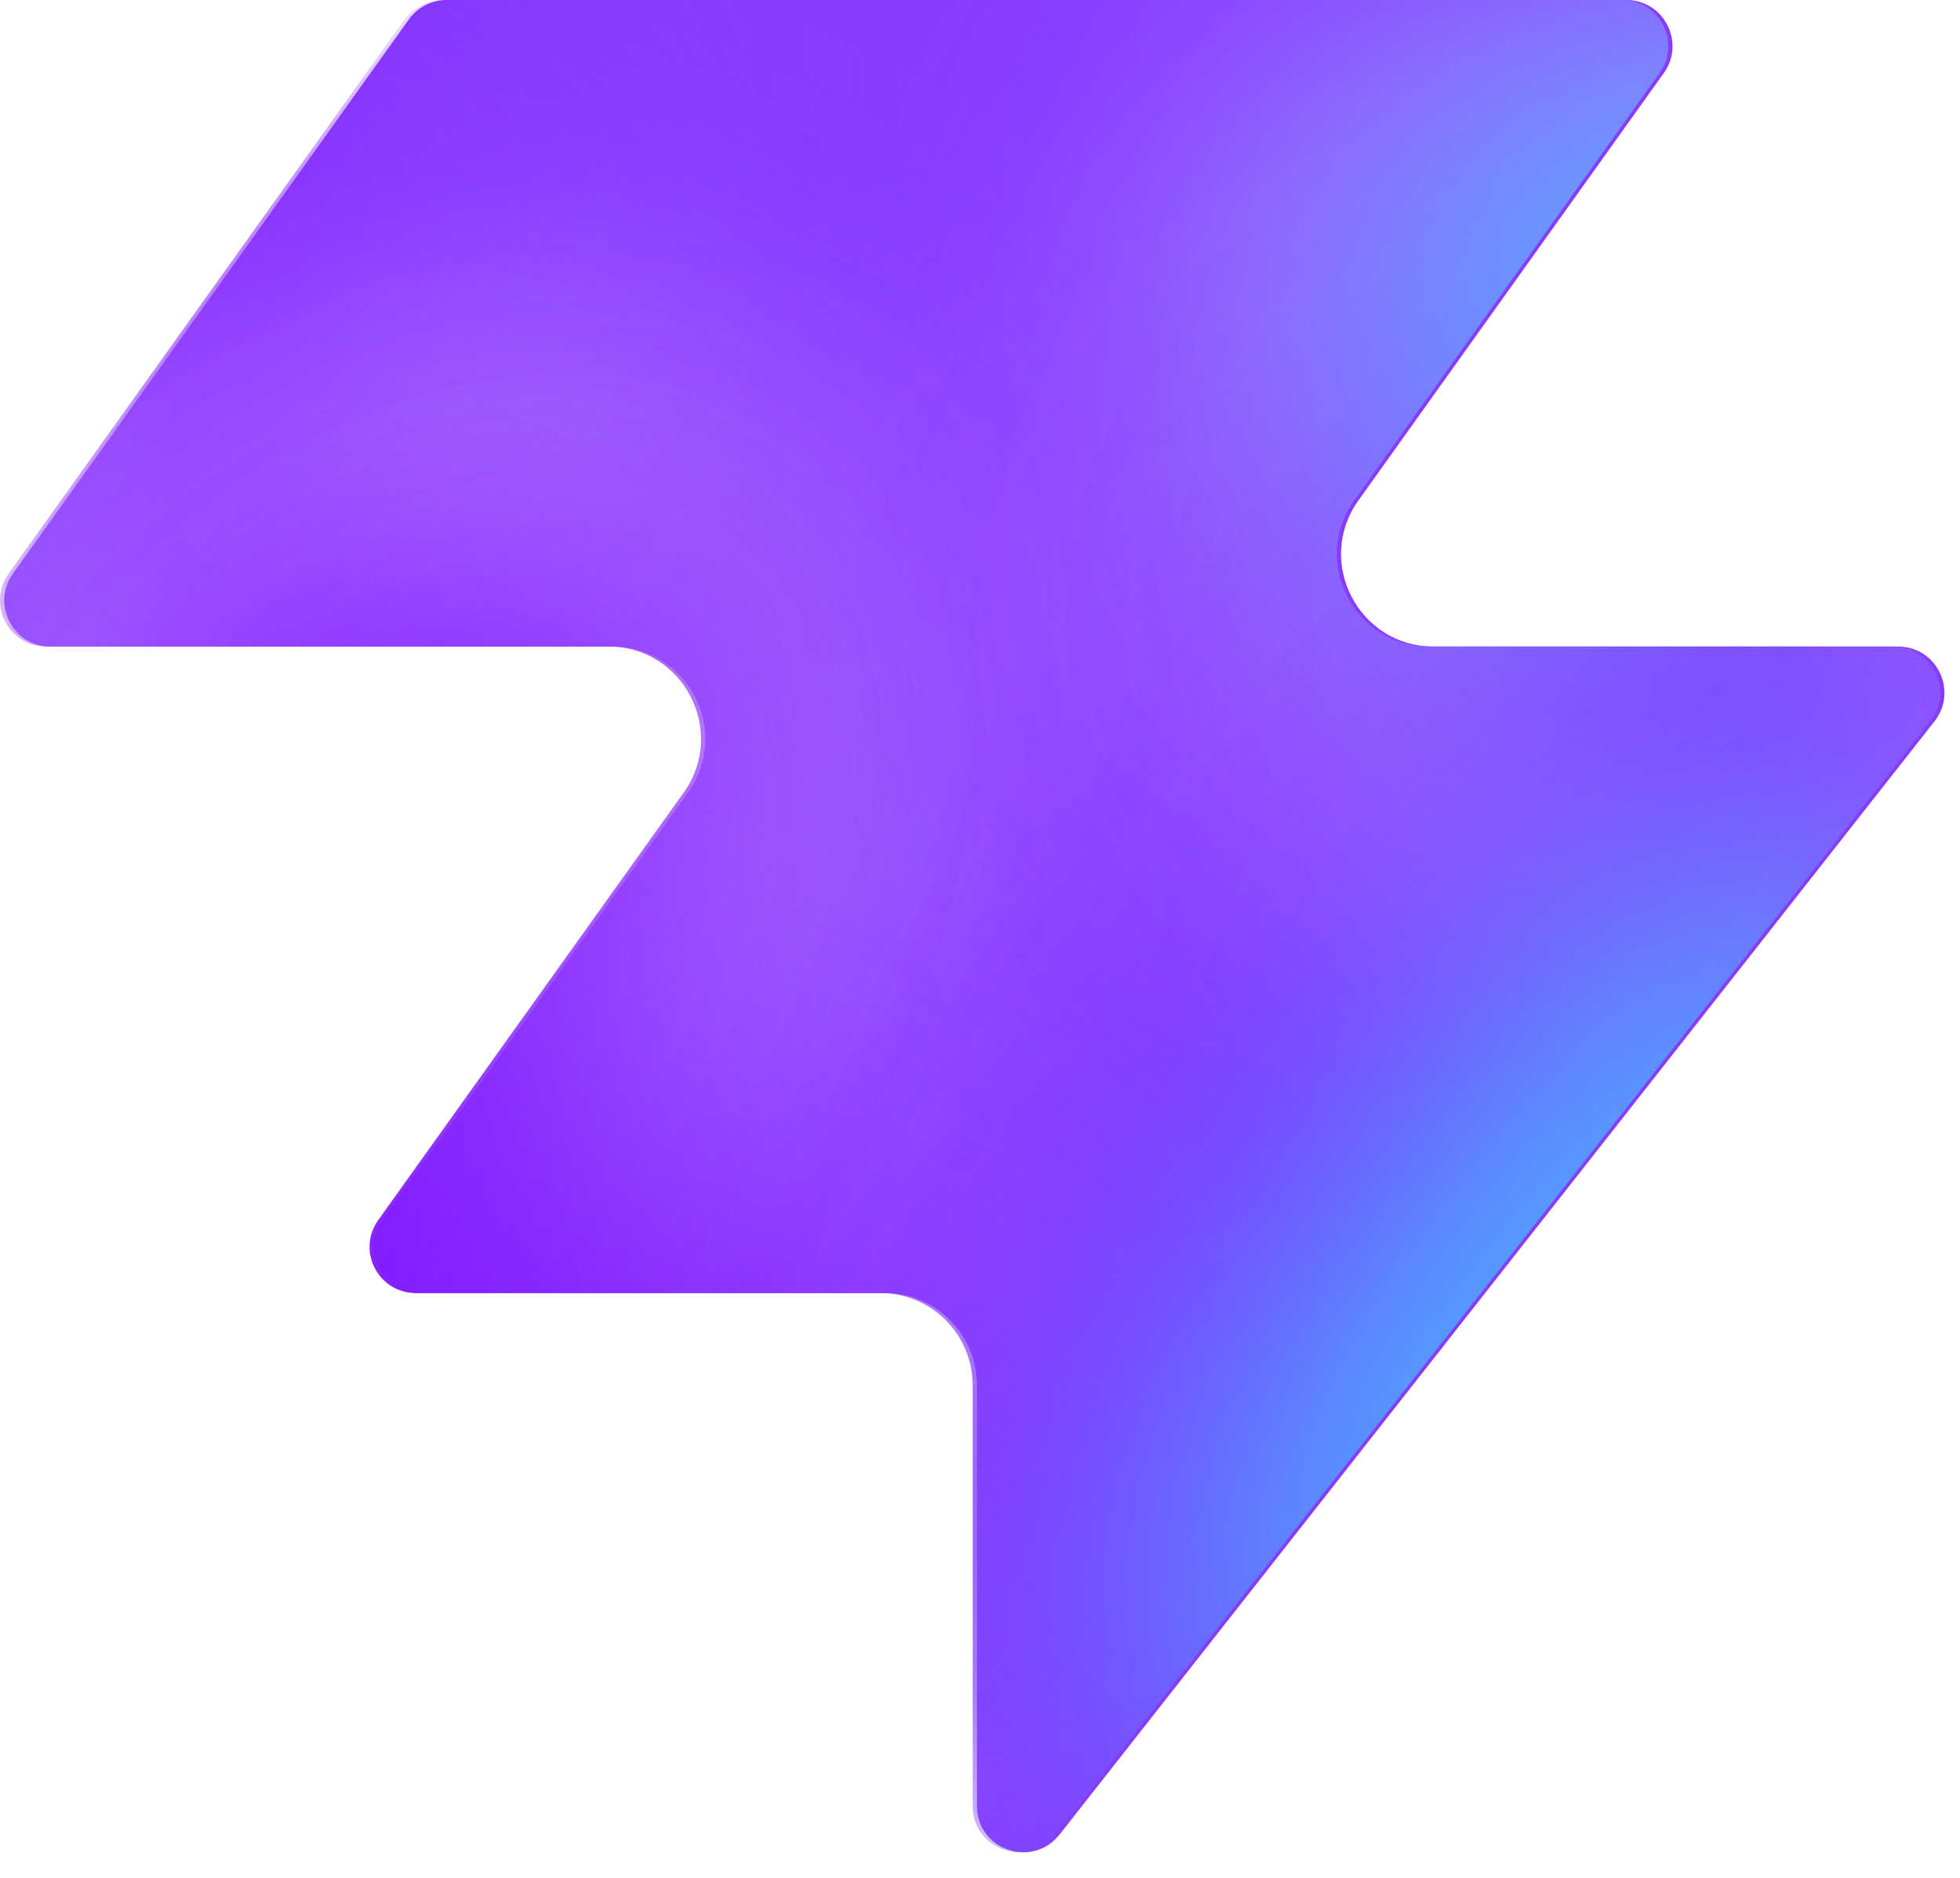
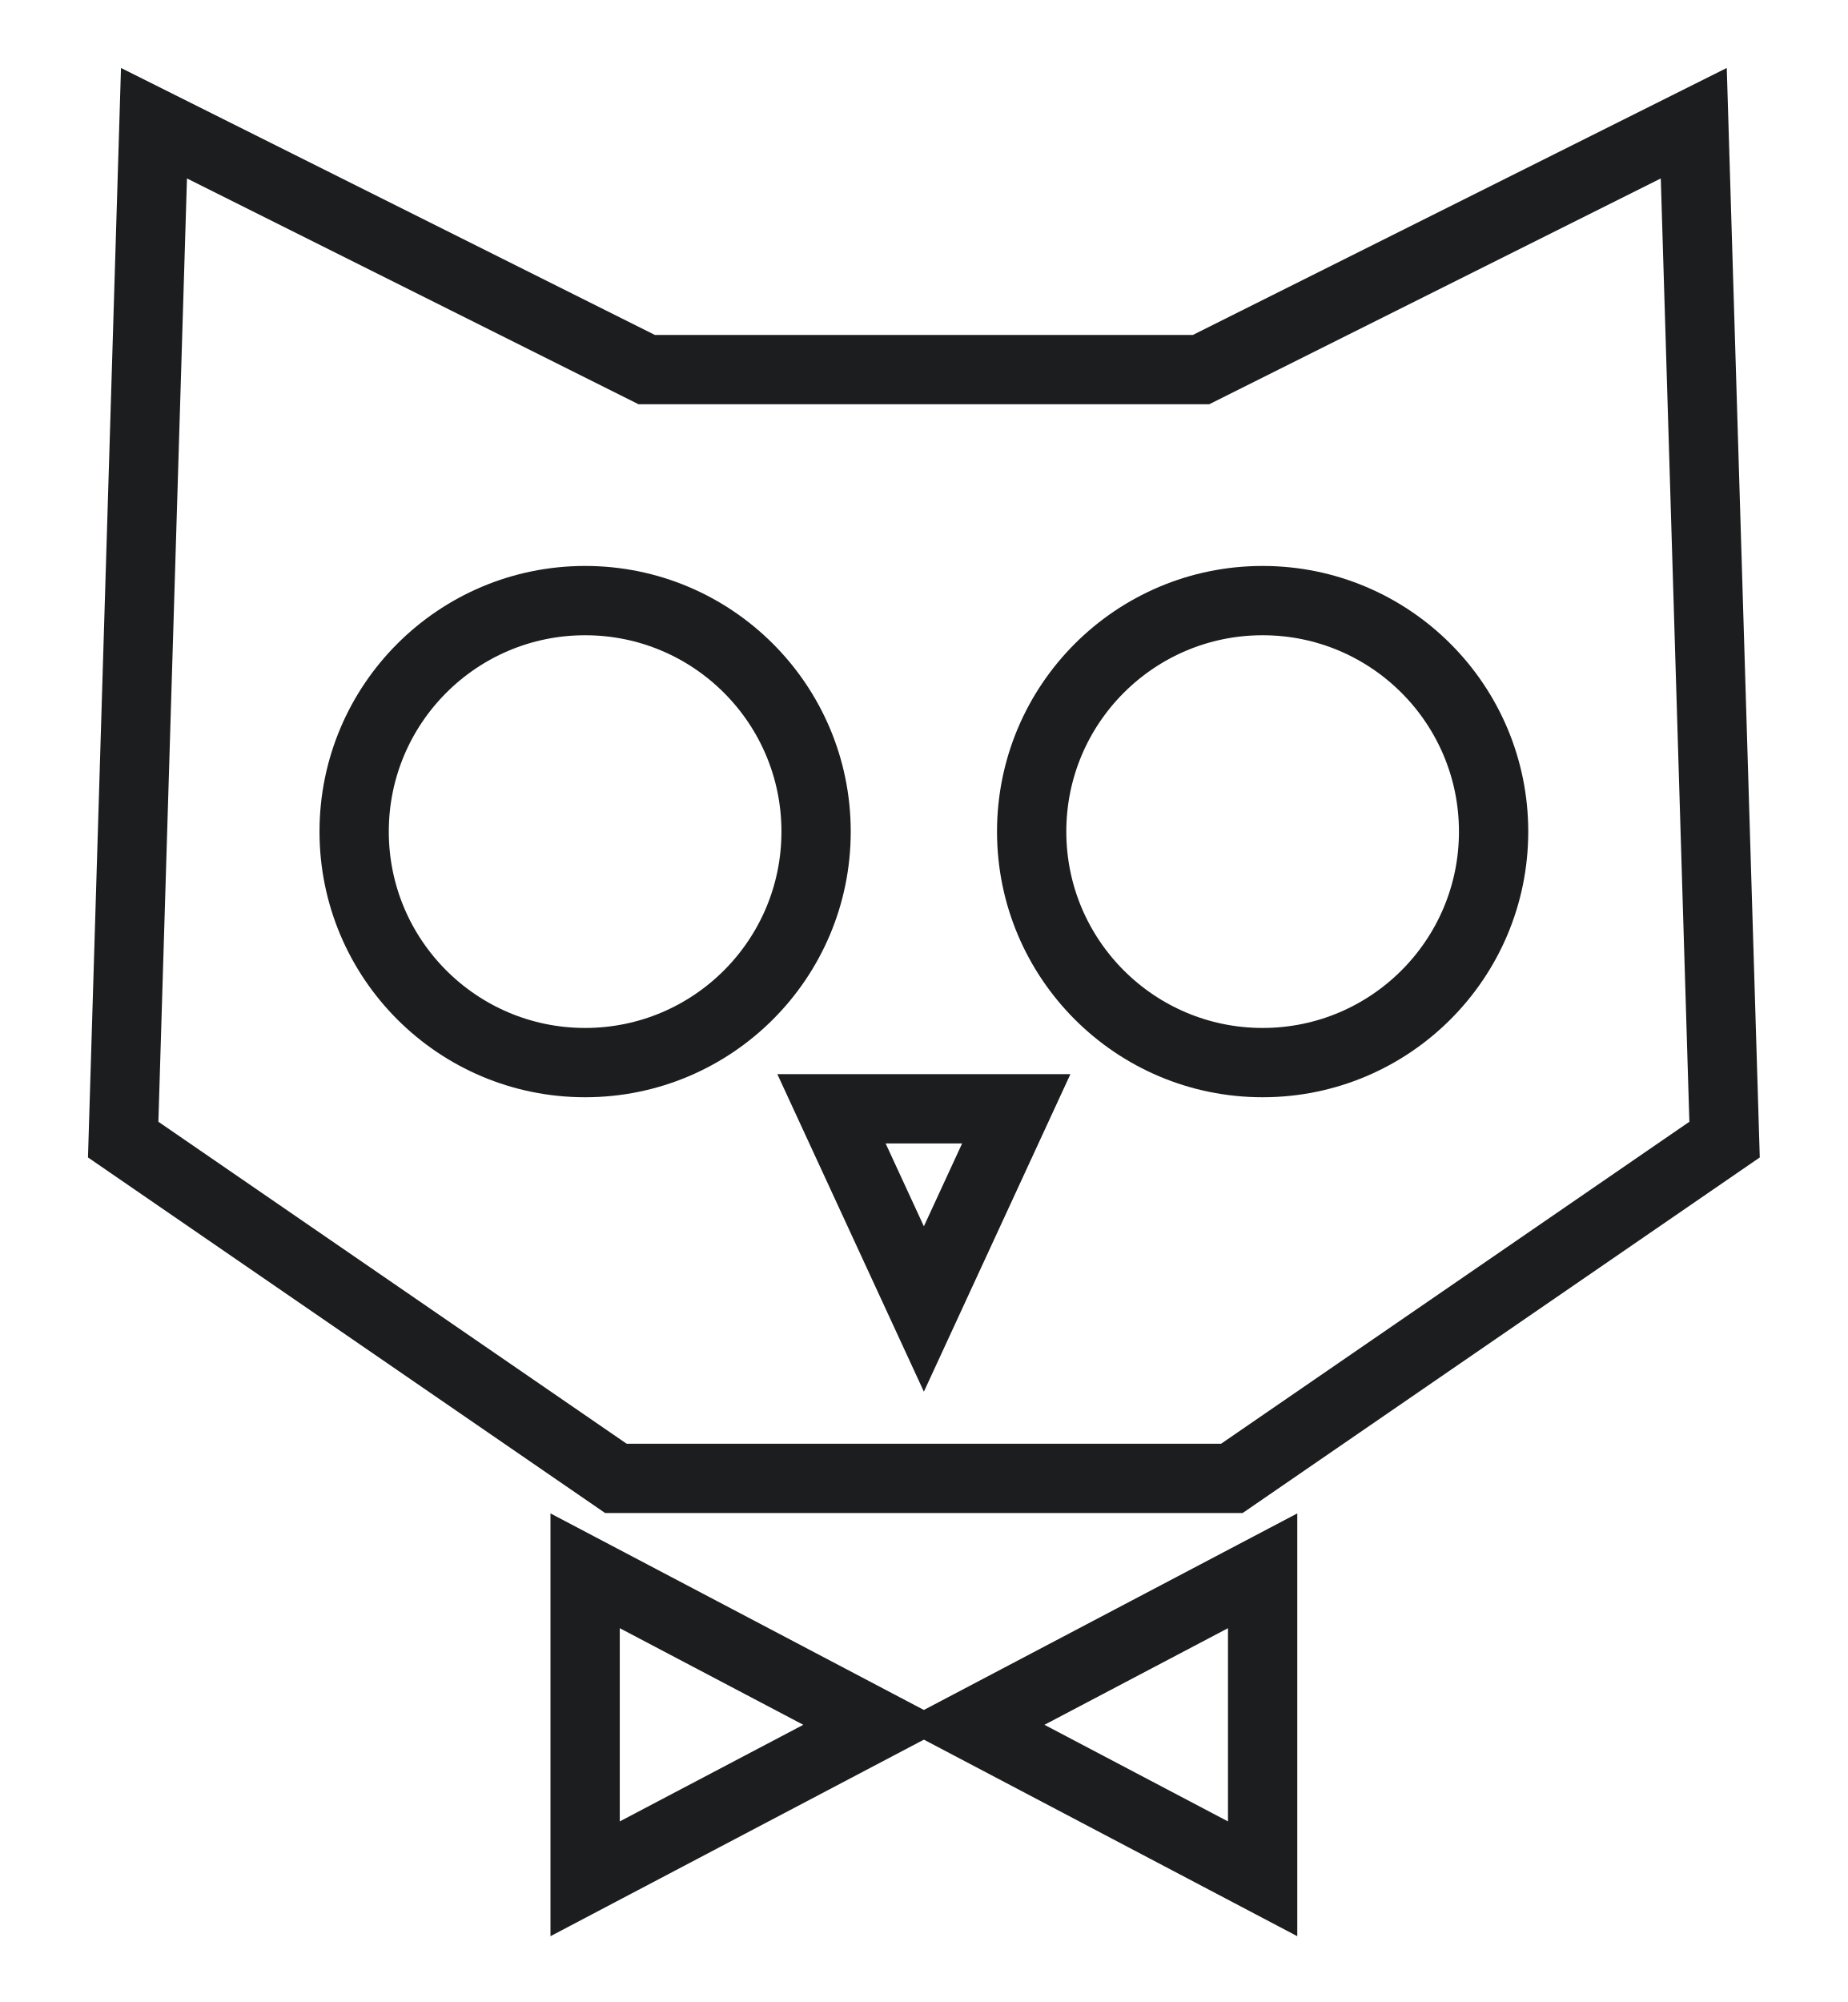
- <svg xmlns="http://www.w3.org/2000/svg" width="48" height="46" fill="none" viewBox="0 0 48 46">
-   <path fill="#863bff" d="M25.946 44.938c-.664.845-2.021.375-2.021-.698V33.937a2.26 2.26 0 0 0-2.262-2.262H10.287c-.92 0-1.456-1.04-.92-1.788l7.48-10.471c1.07-1.497 0-3.578-1.842-3.578H1.237c-.92 0-1.456-1.04-.92-1.788L10.013.474c.214-.297.556-.474.92-.474h28.894c.92 0 1.456 1.04.92 1.788l-7.48 10.471c-1.07 1.498 0 3.579 1.842 3.579h11.377c.943 0 1.473 1.088.89 1.83L25.947 44.94z" style="fill:#863bff;fill:color(display-p3 .525 .23 1);fill-opacity:1" />
-   <mask id="a" width="48" height="46" x="0" y="0" maskUnits="userSpaceOnUse" style="mask-type:alpha">
-     <path fill="#000" d="M25.842 44.938c-.664.844-2.021.375-2.021-.698V33.937a2.26 2.26 0 0 0-2.262-2.262H10.183c-.92 0-1.456-1.04-.92-1.788l7.48-10.471c1.07-1.498 0-3.579-1.842-3.579H1.133c-.92 0-1.456-1.04-.92-1.787L9.91.473c.214-.297.556-.474.92-.474h28.894c.92 0 1.456 1.04.92 1.788l-7.48 10.471c-1.07 1.498 0 3.578 1.842 3.578h11.377c.943 0 1.473 1.088.89 1.832L25.843 44.94z" style="fill:#000;fill-opacity:1" />
-   </mask>
-   <g mask="url(#a)">
-     <g filter="url(#b)">
-       <ellipse cx="5.508" cy="14.704" fill="#ede6ff" rx="5.508" ry="14.704" style="fill:#ede6ff;fill:color(display-p3 .927 .903 1);fill-opacity:1" transform="matrix(.00324 1 1 -.00324 -4.47 31.516)" />
-     </g>
-     <g filter="url(#c)">
-       <ellipse cx="10.399" cy="29.851" fill="#ede6ff" rx="10.399" ry="29.851" style="fill:#ede6ff;fill:color(display-p3 .927 .903 1);fill-opacity:1" transform="matrix(.00324 1 1 -.00324 -39.328 7.883)" />
-     </g>
-     <g filter="url(#d)">
-       <ellipse cx="5.508" cy="30.487" fill="#7e14ff" rx="5.508" ry="30.487" style="fill:#7e14ff;fill:color(display-p3 .492 .077 1);fill-opacity:1" transform="rotate(89.814 -25.913 -14.639)scale(1 -1)" />
-     </g>
-     <g filter="url(#e)">
-       <ellipse cx="5.508" cy="30.599" fill="#7e14ff" rx="5.508" ry="30.599" style="fill:#7e14ff;fill:color(display-p3 .492 .077 1);fill-opacity:1" transform="rotate(89.814 -32.644 -3.334)scale(1 -1)" />
-     </g>
-     <g filter="url(#f)">
-       <ellipse cx="5.508" cy="30.599" fill="#7e14ff" rx="5.508" ry="30.599" style="fill:#7e14ff;fill:color(display-p3 .492 .077 1);fill-opacity:1" transform="matrix(.00324 1 1 -.00324 -34.34 30.47)" />
-     </g>
-     <g filter="url(#g)">
-       <ellipse cx="14.072" cy="22.078" fill="#ede6ff" rx="14.072" ry="22.078" style="fill:#ede6ff;fill:color(display-p3 .927 .903 1);fill-opacity:1" transform="rotate(93.35 24.506 48.493)scale(-1 1)" />
-     </g>
-     <g filter="url(#h)">
-       <ellipse cx="3.47" cy="21.501" fill="#7e14ff" rx="3.47" ry="21.501" style="fill:#7e14ff;fill:color(display-p3 .492 .077 1);fill-opacity:1" transform="rotate(89.009 28.708 47.59)scale(-1 1)" />
-     </g>
-     <g filter="url(#i)">
-       <ellipse cx="3.47" cy="21.501" fill="#7e14ff" rx="3.47" ry="21.501" style="fill:#7e14ff;fill:color(display-p3 .492 .077 1);fill-opacity:1" transform="rotate(89.009 28.708 47.59)scale(-1 1)" />
-     </g>
-     <g filter="url(#j)">
-       <ellipse cx=".387" cy="8.972" fill="#7e14ff" rx="4.407" ry="29.108" style="fill:#7e14ff;fill:color(display-p3 .492 .077 1);fill-opacity:1" transform="rotate(39.51 .387 8.972)" />
-     </g>
-     <g filter="url(#k)">
-       <ellipse cx="47.523" cy="-6.092" fill="#7e14ff" rx="4.407" ry="29.108" style="fill:#7e14ff;fill:color(display-p3 .492 .077 1);fill-opacity:1" transform="rotate(37.892 47.523 -6.092)" />
-     </g>
-     <g filter="url(#l)">
-       <ellipse cx="41.412" cy="6.333" fill="#47bfff" rx="5.971" ry="9.665" style="fill:#47bfff;fill:color(display-p3 .28 .748 1);fill-opacity:1" transform="rotate(37.892 41.412 6.333)" />
-     </g>
-     <g filter="url(#m)">
-       <ellipse cx="-1.879" cy="38.332" fill="#7e14ff" rx="4.407" ry="29.108" style="fill:#7e14ff;fill:color(display-p3 .492 .077 1);fill-opacity:1" transform="rotate(37.892 -1.88 38.332)" />
-     </g>
-     <g filter="url(#n)">
-       <ellipse cx="-1.879" cy="38.332" fill="#7e14ff" rx="4.407" ry="29.108" style="fill:#7e14ff;fill:color(display-p3 .492 .077 1);fill-opacity:1" transform="rotate(37.892 -1.88 38.332)" />
-     </g>
-     <g filter="url(#o)">
-       <ellipse cx="35.651" cy="29.907" fill="#7e14ff" rx="4.407" ry="29.108" style="fill:#7e14ff;fill:color(display-p3 .492 .077 1);fill-opacity:1" transform="rotate(37.892 35.651 29.907)" />
-     </g>
-     <g filter="url(#p)">
-       <ellipse cx="38.418" cy="32.4" fill="#47bfff" rx="5.971" ry="15.297" style="fill:#47bfff;fill:color(display-p3 .28 .748 1);fill-opacity:1" transform="rotate(37.892 38.418 32.4)" />
-     </g>
+ <svg xmlns="http://www.w3.org/2000/svg" viewBox="50 2 120 130">
+   <style>g{stroke:#1c1d1f}@media(prefers-color-scheme:dark){g{stroke:#ececea}}</style>
+   <g fill="none" stroke-width="4.5" stroke-linejoin="miter" stroke-linecap="square">
+     <path d="M 58 76 L 60 10 L 92 26 L 128 26 L 160 10 L 162 76 L 130 98 L 90 98 Z" />
+     <circle cx="88" cy="56" r="15" />
+     <circle cx="132" cy="56" r="15" />
+     <path d="M 104 74 L 116 74 L 110 87 Z" />
+     <path d="M 107 114 L 88 104 L 88 124 Z" />
+     <path d="M 113 114 L 132 104 L 132 124 Z" />
  </g>
-   <defs>
-     <filter id="b" width="60.045" height="41.654" x="-19.77" y="16.149" color-interpolation-filters="sRGB" filterUnits="userSpaceOnUse">
-       <feFlood flood-opacity="0" result="BackgroundImageFix" />
-       <feBlend in="SourceGraphic" in2="BackgroundImageFix" result="shape" />
-       <feGaussianBlur result="effect1_foregroundBlur_2002_17158" stdDeviation="7.659" />
-     </filter>
-     <filter id="c" width="90.34" height="51.437" x="-54.613" y="-7.533" color-interpolation-filters="sRGB" filterUnits="userSpaceOnUse">
-       <feFlood flood-opacity="0" result="BackgroundImageFix" />
-       <feBlend in="SourceGraphic" in2="BackgroundImageFix" result="shape" />
-       <feGaussianBlur result="effect1_foregroundBlur_2002_17158" stdDeviation="7.659" />
-     </filter>
-     <filter id="d" width="79.355" height="29.4" x="-49.64" y="2.03" color-interpolation-filters="sRGB" filterUnits="userSpaceOnUse">
-       <feFlood flood-opacity="0" result="BackgroundImageFix" />
-       <feBlend in="SourceGraphic" in2="BackgroundImageFix" result="shape" />
-       <feGaussianBlur result="effect1_foregroundBlur_2002_17158" stdDeviation="4.596" />
-     </filter>
-     <filter id="e" width="79.579" height="29.4" x="-45.045" y="20.029" color-interpolation-filters="sRGB" filterUnits="userSpaceOnUse">
-       <feFlood flood-opacity="0" result="BackgroundImageFix" />
-       <feBlend in="SourceGraphic" in2="BackgroundImageFix" result="shape" />
-       <feGaussianBlur result="effect1_foregroundBlur_2002_17158" stdDeviation="4.596" />
-     </filter>
-     <filter id="f" width="79.579" height="29.4" x="-43.513" y="21.178" color-interpolation-filters="sRGB" filterUnits="userSpaceOnUse">
-       <feFlood flood-opacity="0" result="BackgroundImageFix" />
-       <feBlend in="SourceGraphic" in2="BackgroundImageFix" result="shape" />
-       <feGaussianBlur result="effect1_foregroundBlur_2002_17158" stdDeviation="4.596" />
-     </filter>
-     <filter id="g" width="74.749" height="58.852" x="15.756" y="-17.901" color-interpolation-filters="sRGB" filterUnits="userSpaceOnUse">
-       <feFlood flood-opacity="0" result="BackgroundImageFix" />
-       <feBlend in="SourceGraphic" in2="BackgroundImageFix" result="shape" />
-       <feGaussianBlur result="effect1_foregroundBlur_2002_17158" stdDeviation="7.659" />
-     </filter>
-     <filter id="h" width="61.377" height="25.362" x="23.548" y="2.284" color-interpolation-filters="sRGB" filterUnits="userSpaceOnUse">
-       <feFlood flood-opacity="0" result="BackgroundImageFix" />
-       <feBlend in="SourceGraphic" in2="BackgroundImageFix" result="shape" />
-       <feGaussianBlur result="effect1_foregroundBlur_2002_17158" stdDeviation="4.596" />
-     </filter>
-     <filter id="i" width="61.377" height="25.362" x="23.548" y="2.284" color-interpolation-filters="sRGB" filterUnits="userSpaceOnUse">
-       <feFlood flood-opacity="0" result="BackgroundImageFix" />
-       <feBlend in="SourceGraphic" in2="BackgroundImageFix" result="shape" />
-       <feGaussianBlur result="effect1_foregroundBlur_2002_17158" stdDeviation="4.596" />
-     </filter>
-     <filter id="j" width="56.045" height="63.649" x="-27.636" y="-22.853" color-interpolation-filters="sRGB" filterUnits="userSpaceOnUse">
-       <feFlood flood-opacity="0" result="BackgroundImageFix" />
-       <feBlend in="SourceGraphic" in2="BackgroundImageFix" result="shape" />
-       <feGaussianBlur result="effect1_foregroundBlur_2002_17158" stdDeviation="4.596" />
-     </filter>
-     <filter id="k" width="54.814" height="64.646" x="20.116" y="-38.415" color-interpolation-filters="sRGB" filterUnits="userSpaceOnUse">
-       <feFlood flood-opacity="0" result="BackgroundImageFix" />
-       <feBlend in="SourceGraphic" in2="BackgroundImageFix" result="shape" />
-       <feGaussianBlur result="effect1_foregroundBlur_2002_17158" stdDeviation="4.596" />
-     </filter>
-     <filter id="l" width="33.541" height="35.313" x="24.641" y="-11.323" color-interpolation-filters="sRGB" filterUnits="userSpaceOnUse">
-       <feFlood flood-opacity="0" result="BackgroundImageFix" />
-       <feBlend in="SourceGraphic" in2="BackgroundImageFix" result="shape" />
-       <feGaussianBlur result="effect1_foregroundBlur_2002_17158" stdDeviation="4.596" />
-     </filter>
-     <filter id="m" width="54.814" height="64.646" x="-29.286" y="6.009" color-interpolation-filters="sRGB" filterUnits="userSpaceOnUse">
-       <feFlood flood-opacity="0" result="BackgroundImageFix" />
-       <feBlend in="SourceGraphic" in2="BackgroundImageFix" result="shape" />
-       <feGaussianBlur result="effect1_foregroundBlur_2002_17158" stdDeviation="4.596" />
-     </filter>
-     <filter id="n" width="54.814" height="64.646" x="-29.286" y="6.009" color-interpolation-filters="sRGB" filterUnits="userSpaceOnUse">
-       <feFlood flood-opacity="0" result="BackgroundImageFix" />
-       <feBlend in="SourceGraphic" in2="BackgroundImageFix" result="shape" />
-       <feGaussianBlur result="effect1_foregroundBlur_2002_17158" stdDeviation="4.596" />
-     </filter>
-     <filter id="o" width="54.814" height="64.646" x="8.244" y="-2.416" color-interpolation-filters="sRGB" filterUnits="userSpaceOnUse">
-       <feFlood flood-opacity="0" result="BackgroundImageFix" />
-       <feBlend in="SourceGraphic" in2="BackgroundImageFix" result="shape" />
-       <feGaussianBlur result="effect1_foregroundBlur_2002_17158" stdDeviation="4.596" />
-     </filter>
-     <filter id="p" width="39.409" height="43.623" x="18.713" y="10.588" color-interpolation-filters="sRGB" filterUnits="userSpaceOnUse">
-       <feFlood flood-opacity="0" result="BackgroundImageFix" />
-       <feBlend in="SourceGraphic" in2="BackgroundImageFix" result="shape" />
-       <feGaussianBlur result="effect1_foregroundBlur_2002_17158" stdDeviation="4.596" />
-     </filter>
-   </defs>
</svg>
